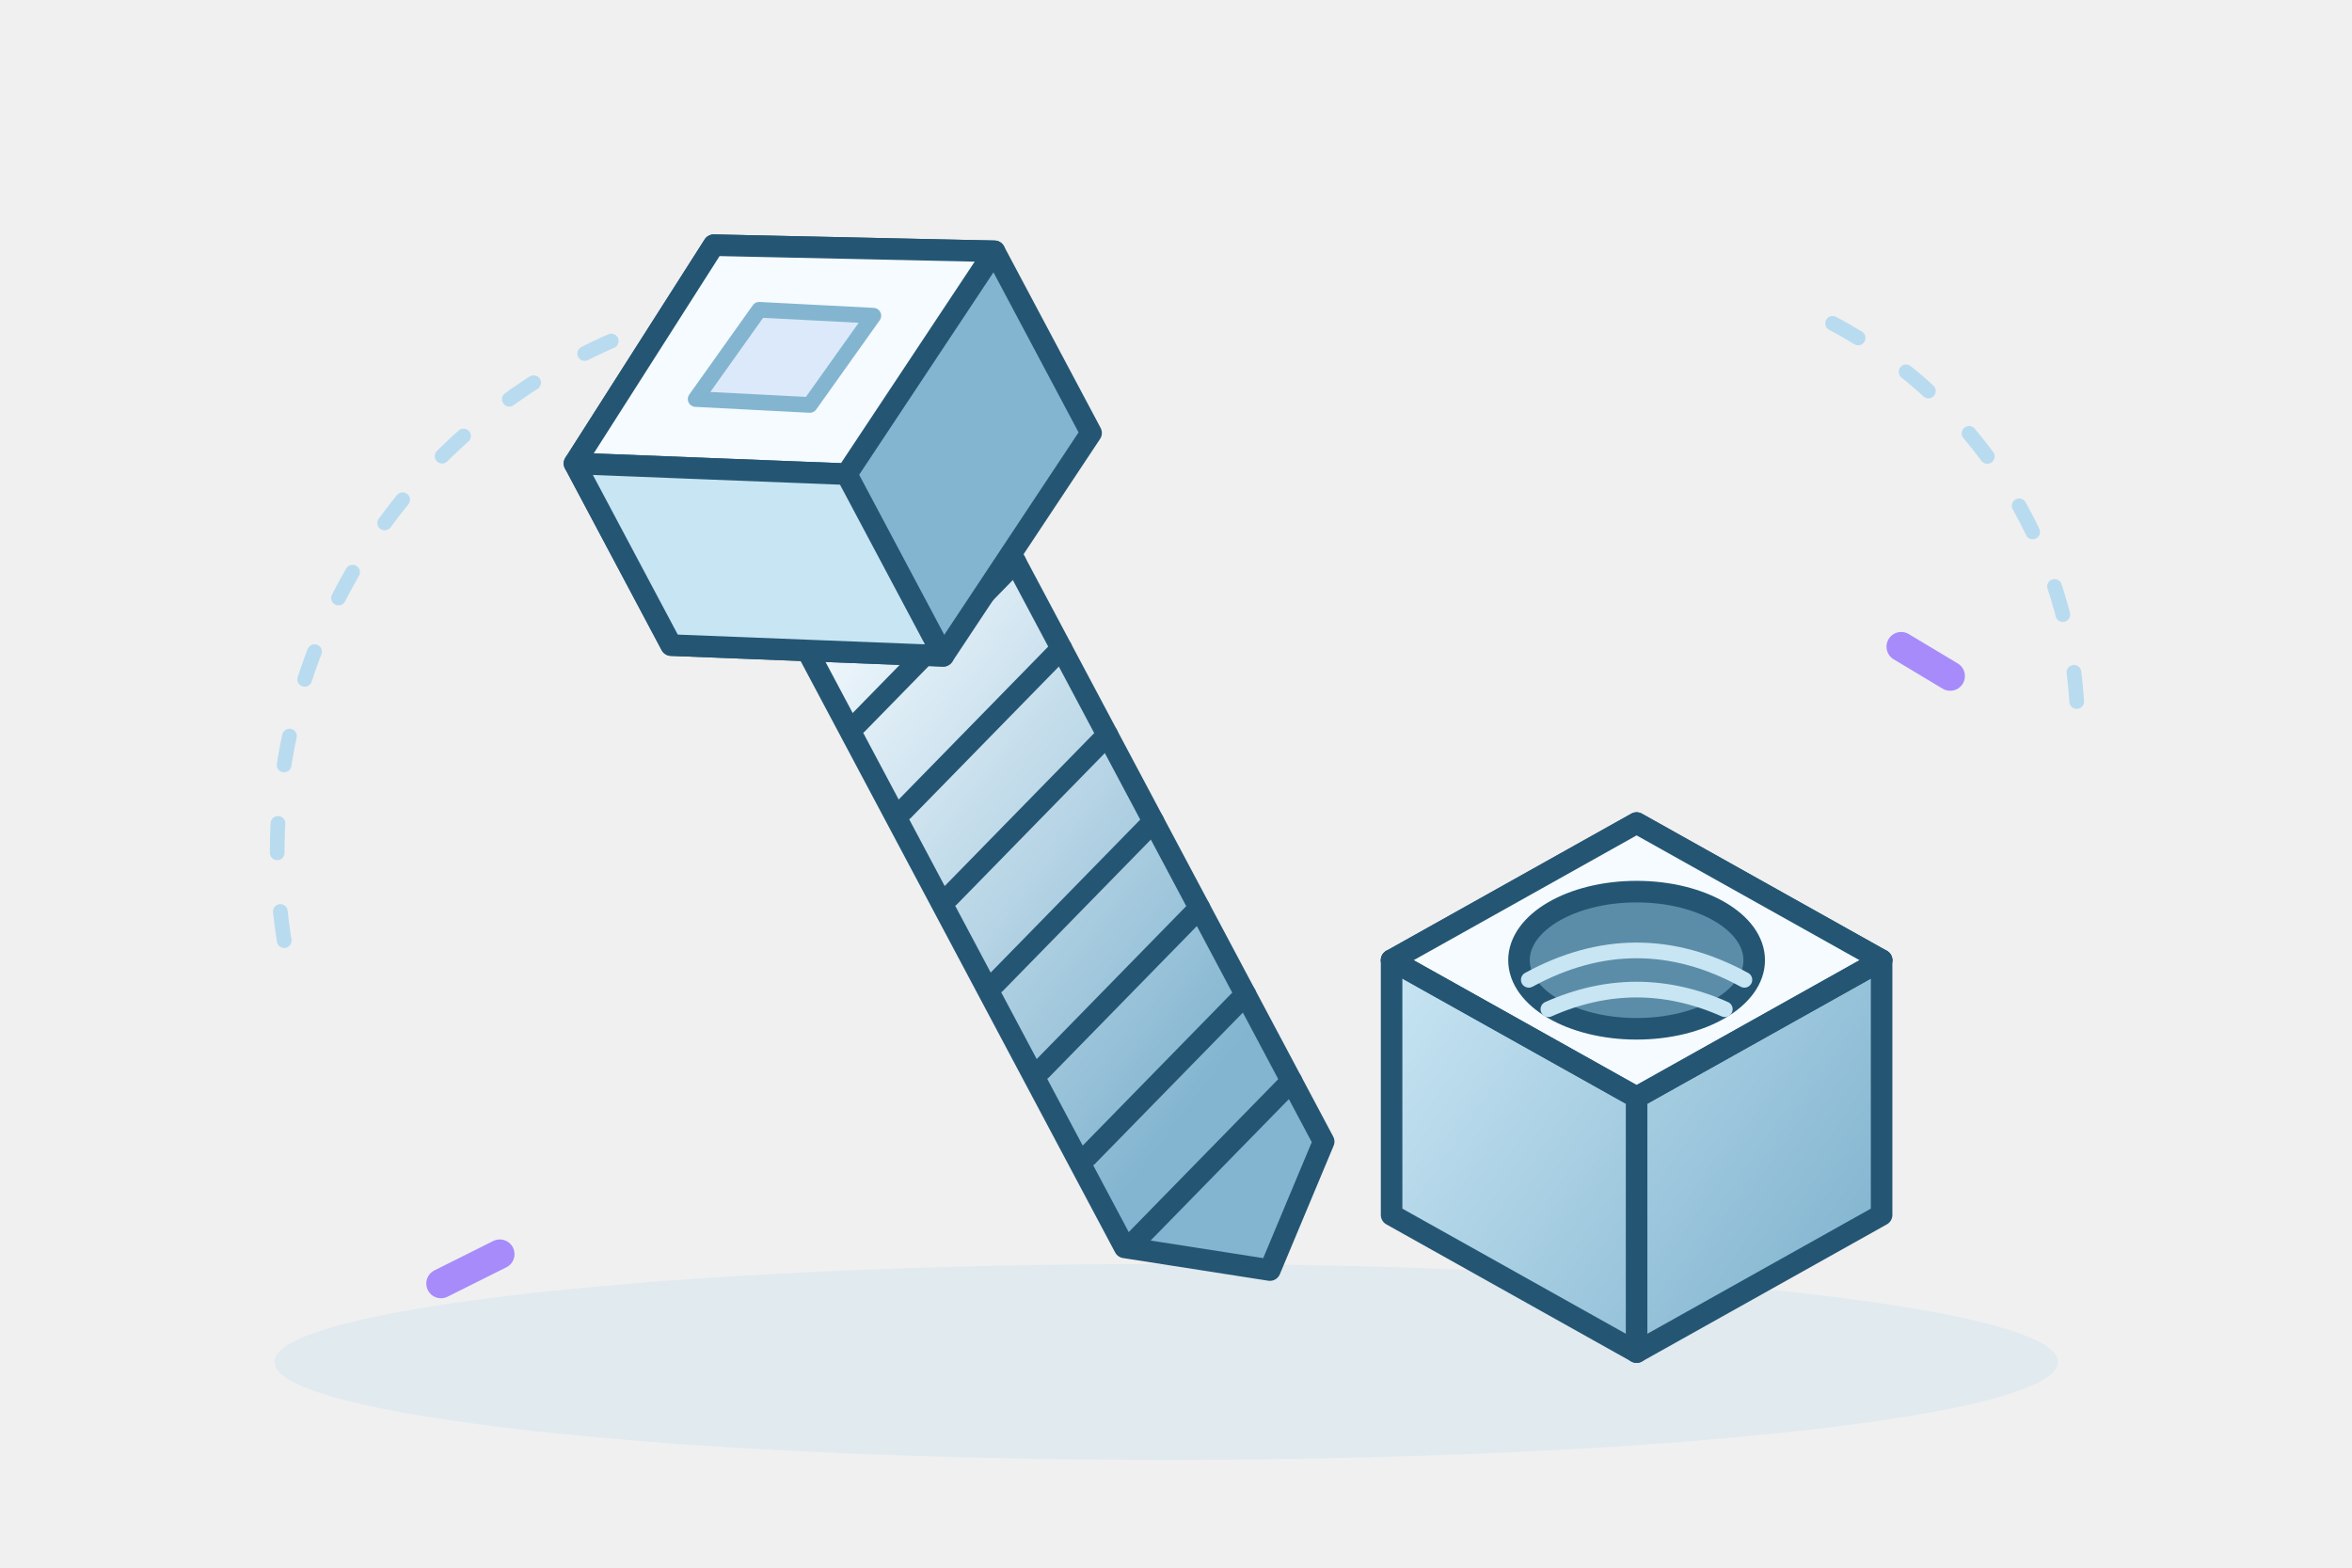
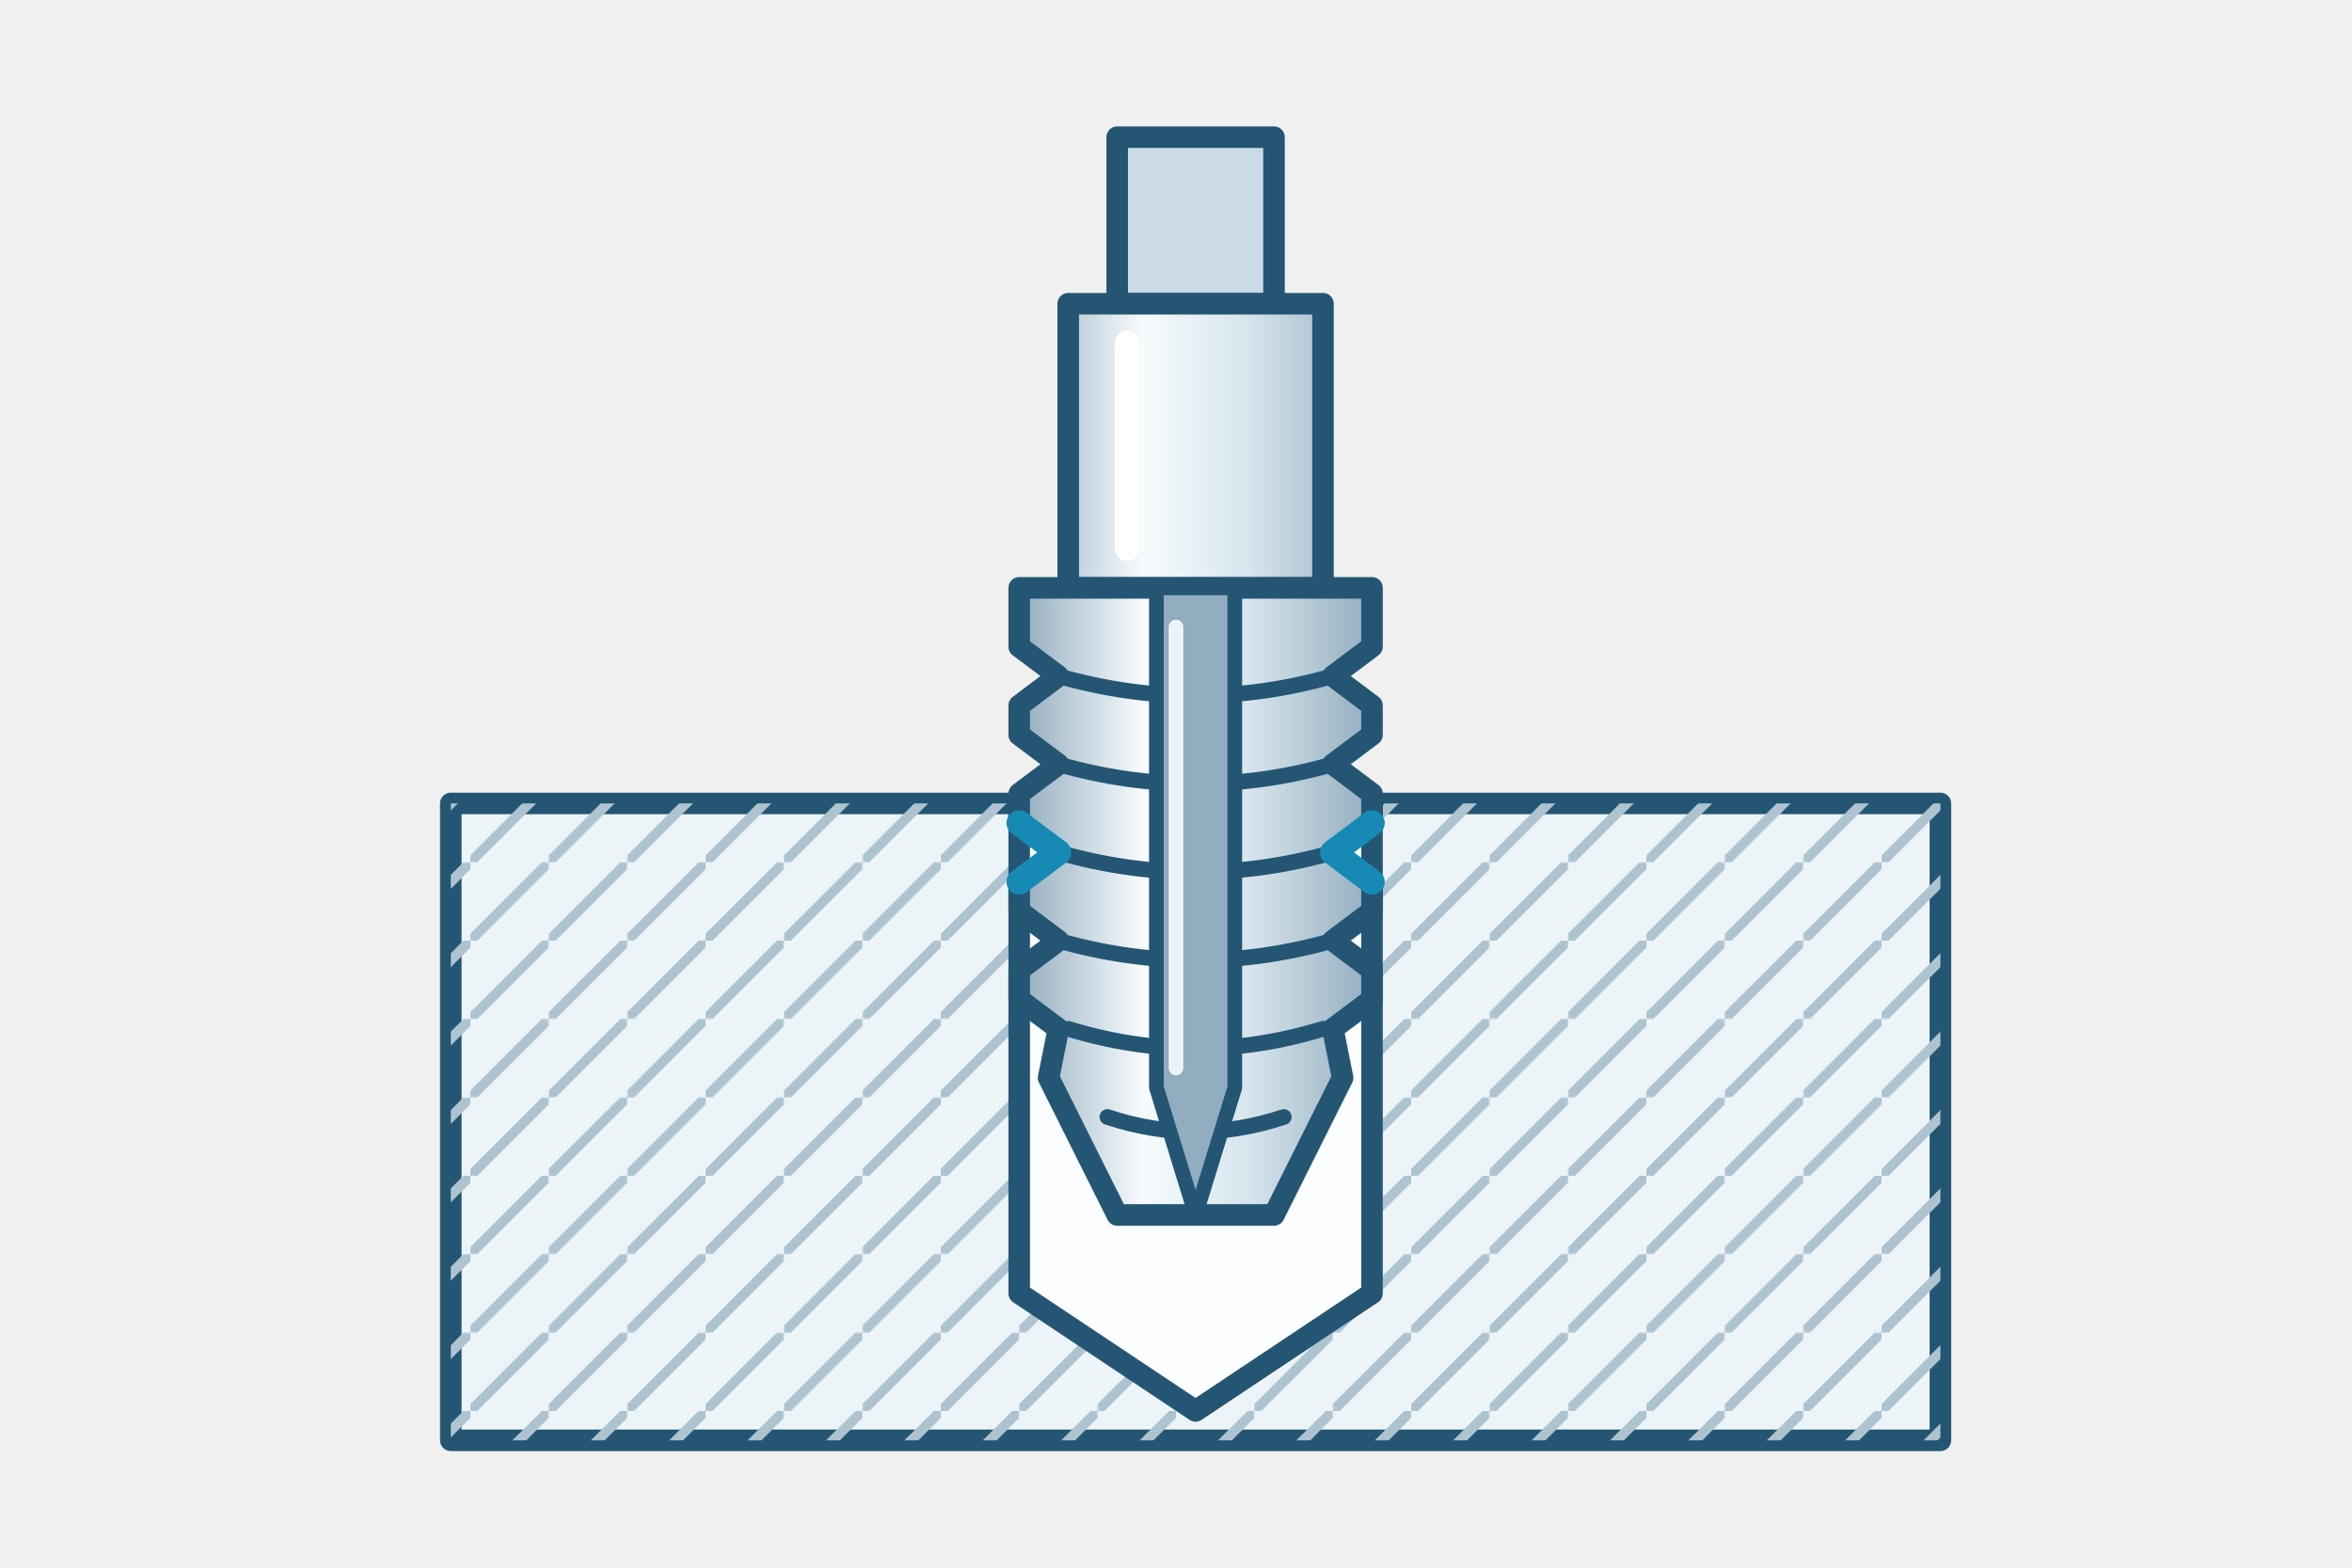
<svg xmlns="http://www.w3.org/2000/svg" viewBox="0 0 240 160" fill="none">
  <defs>
-     <linearGradient id="bolt" x1="91" y1="56" x2="117" y2="112" gradientUnits="userSpaceOnUse">
-       <stop stop-color="#f5fbff" />
-       <stop offset="1" stop-color="#83b5d0" />
+     <linearGradient id="tap-metal" x1="104" y1="60" x2="140" y2="60" gradientUnits="userSpaceOnUse">
+       <stop stop-color="#93adbf" />
+       <stop offset=".35" stop-color="#f7fbfd" />
+       <stop offset=".65" stop-color="#d7e5ed" />
+       <stop offset="1" stop-color="#93adbf" />
    </linearGradient>
-     <linearGradient id="nut" x1="141" y1="100" x2="188" y2="132" gradientUnits="userSpaceOnUse">
-       <stop stop-color="#c8e5f3" />
-       <stop offset="1" stop-color="#83b5d0" />
-     </linearGradient>
+     <pattern id="tap-section" width="8" height="8" patternUnits="userSpaceOnUse">
+       <path d="m0 8 8-8" stroke="#aec3d0" stroke-width="1" />
+     </pattern>
  </defs>
-   <ellipse cx="119" cy="139" rx="91" ry="10" fill="#badced" opacity=".28" />
-   <path d="M29 96a57 57 0 0 1 57-66M187 33a47 47 0 0 1 25 42" stroke="#b9dbef" stroke-width="1.5" stroke-dasharray="3 6" stroke-linecap="round" />
  <g stroke="#245674" stroke-width="2.2" stroke-linejoin="round" stroke-linecap="round">
-     <g transform="rotate(-28 101 78)">
-       <path d="M90 51h23v77l-11 9-12-9Z" fill="url(#bolt)" />
-       <path d="m91 68 22-7m-22 17 22-7m-22 17 22-7m-22 17 22-7m-22 17 22-7m-22 17 22-7m-22 17 22-7" />
-       <path d="m78 31 23-13 25 14v21l-24 13-24-14Z" fill="#83b5d0" />
-       <path d="m78 31 24 14 24-13-25-14Z" fill="#f5fbff" />
-       <path d="M102 45v21M78 31v21l24 14V45Z" fill="#c8e5f3" />
-       <path d="m92 31 10-5 10 6-10 5Z" fill="#dce9fa" stroke="#83b5d0" stroke-width="1.6" />
-     </g>
-     <path d="m142 98 25-14 25 14v26l-25 14-25-14Z" fill="url(#nut)" />
-     <path d="m142 98 25 14 25-14-25-14Z" fill="#f5fbff" />
-     <path d="M167 112v26m-25-40 25 14 25-14" />
-     <ellipse cx="167" cy="98" rx="12" ry="7" fill="#5c8da8" />
-     <path d="M156 100q11-6 22 0m-20 3q9-4 18 0" stroke="#c8e5f3" stroke-width="1.6" />
-     <path d="m45 131 6-3m143-62 5 3" stroke="#a78bfa" stroke-width="3" />
+     <path d="M46 82h152v65H46Z" fill="#edf4f8" />
+     <path d="M46 82h152v65H46Z" fill="url(#tap-section)" stroke="none" />
+     <path d="M104 82h36v50l-18 12-18-12Z" fill="#fbfdff" />
+     <path d="M114 14h16v17h-16Z" fill="#cadbe5" />
+     <path d="M109 31h26v29h-26Z" fill="url(#tap-metal)" />
+     <path d="M115 35v21" stroke="#fff" stroke-width="2.5" />
+     <path d="M104 60h36v6l-4 3 4 3v3l-4 3 4 3v3l-4 3 4 3v3l-4 3 4 3v3l-4 3 1 5-7 14h-16l-7-14 1-5-4-3v-3l4-3-4-3v-3l4-3-4-3v-3l4-3-4-3v-3l4-3-4-3Z" fill="url(#tap-metal)" />
+     <path d="M108 69q14 4 28 0m-28 9q14 4 28 0m-28 9q14 4 28 0m-28 9q14 4 28 0m-27 9q13 4 26 0m-22 9q9 3 18 0" stroke-width="1.6" />
+     <path d="M118 60h8v51l-4 13-4-13Z" fill="#91adbf" stroke-width="1.5" />
+     <path d="M120 64v45" stroke="#edf4f8" stroke-width="1.5" />
+     <path d="m104 84 4 3-4 3m36-6-4 3 4 3" stroke="#168ab5" stroke-width="2.6" />
  </g>
</svg>
